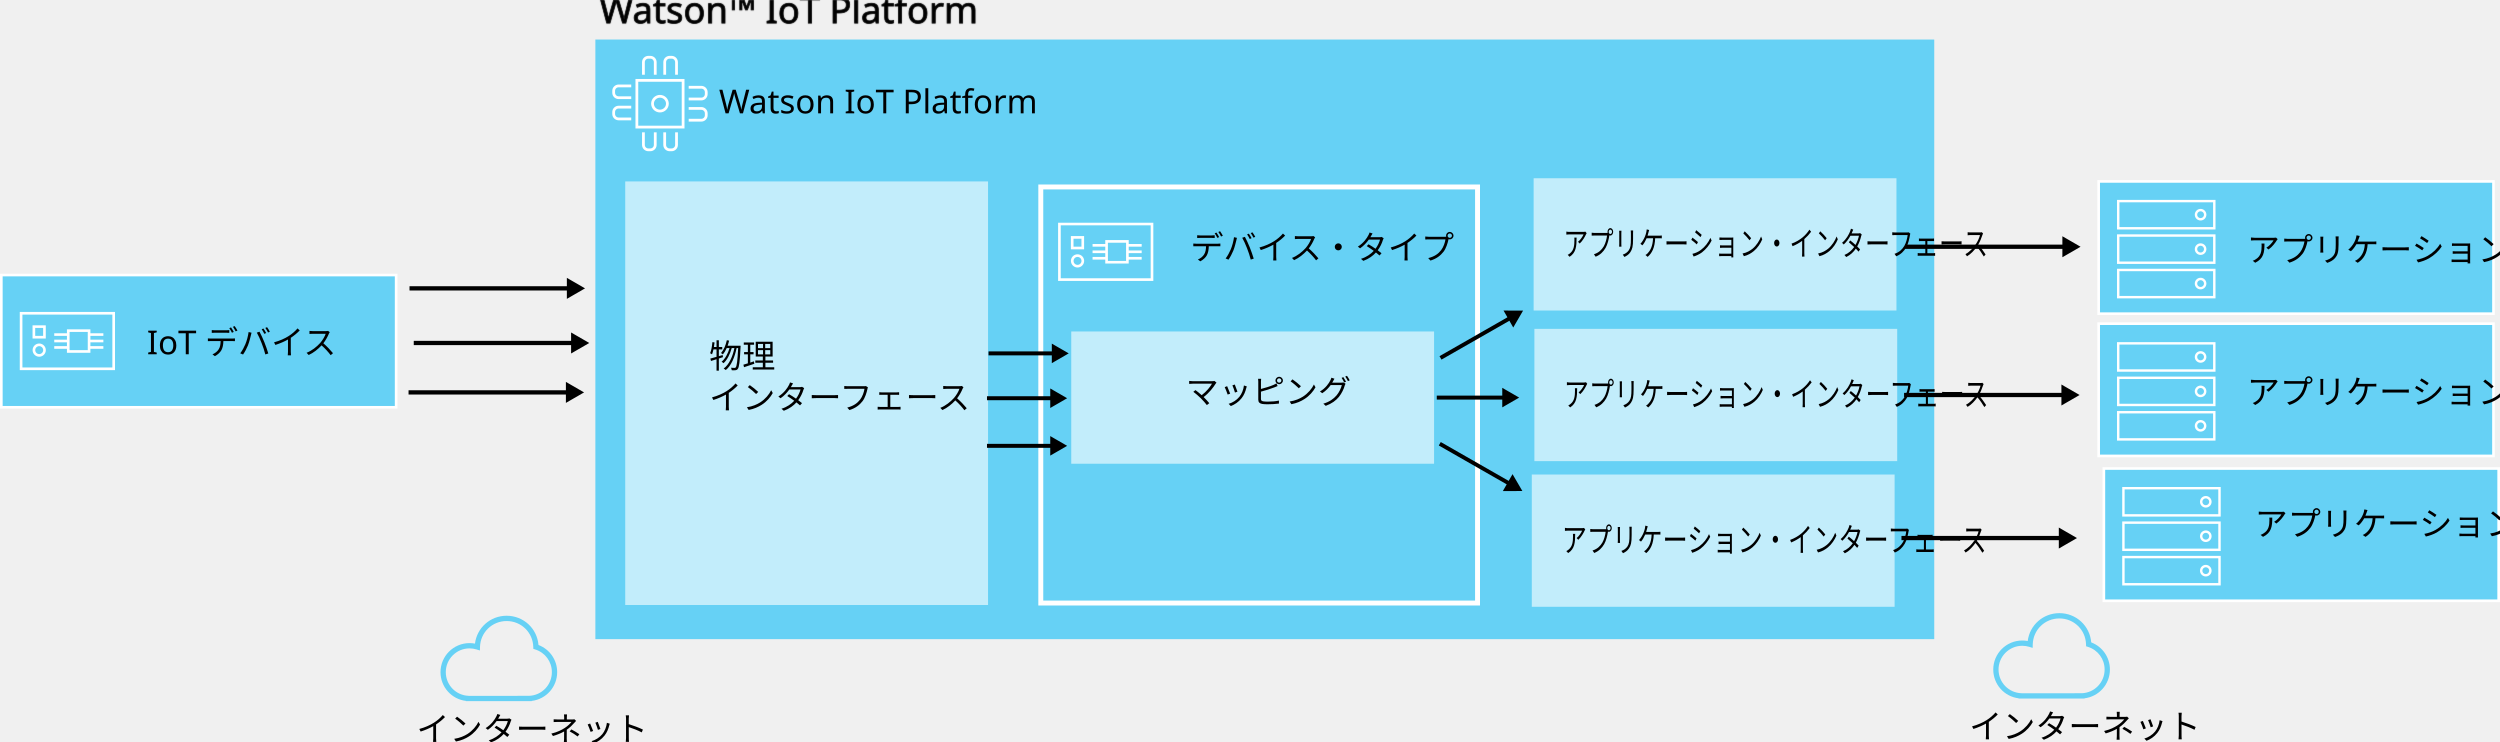
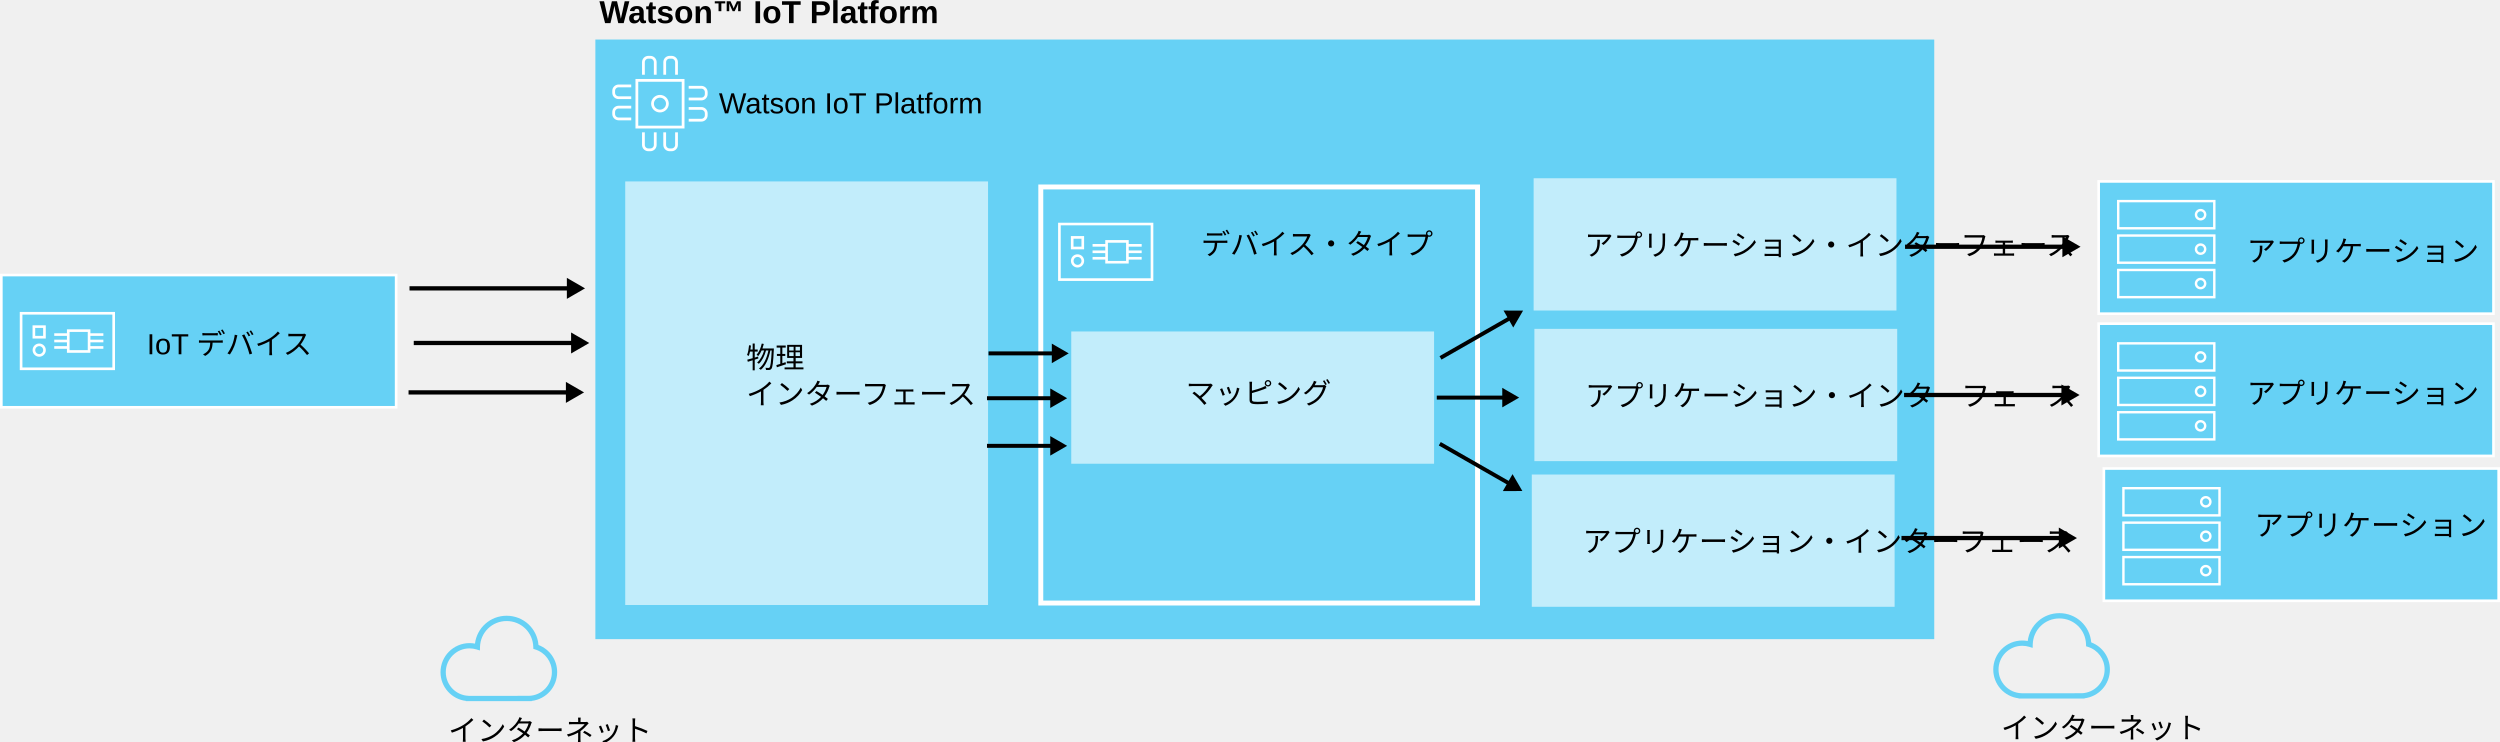
<svg xmlns="http://www.w3.org/2000/svg" id="svg4147" version="1.1" width="945.056" height="280.209" viewBox="0 0 945.056 280.209">
  <defs id="defs4151">
    <marker style="overflow:visible" id="TriangleInM-1-5" refX="0" refY="0" orient="auto">
      <path transform="scale(-0.4,-0.4)" style="fill-rule:evenodd;stroke:#000000;stroke-width:1pt" d="m 5.77,0 -8.65,5 0,-10 8.65,5 z" id="path21249-59-7" />
    </marker>
    <marker style="overflow:visible" id="TriangleOutM-3-4" refX="0" refY="0" orient="auto">
      <path transform="scale(0.4,0.4)" style="fill-rule:evenodd;stroke:#000000;stroke-width:1pt" d="m 5.77,0 -8.65,5 0,-10 8.65,5 z" id="path21258-13-6" />
    </marker>
    <marker style="overflow:visible" id="TriangleOutM-3-4-7" refX="0" refY="0" orient="auto">
      <path transform="scale(0.4,0.4)" style="fill-rule:evenodd;stroke:#000000;stroke-width:1pt" d="m 5.77,0 -8.65,5 0,-10 8.65,5 z" id="path21258-13-6-1" />
    </marker>
    <marker style="overflow:visible" id="TriangleOutM-3-4-7-3" refX="0" refY="0" orient="auto">
      <path transform="scale(0.4,0.4)" style="fill-rule:evenodd;stroke:#000000;stroke-width:1pt" d="m 5.77,0 -8.65,5 0,-10 8.65,5 z" id="path21258-13-6-1-9" />
    </marker>
    <marker style="overflow:visible" id="TriangleOutM-3-4-5" refX="0" refY="0" orient="auto">
      <path transform="scale(0.4,0.4)" style="fill-rule:evenodd;stroke:#000000;stroke-width:1pt" d="m 5.77,0 -8.65,5 0,-10 8.65,5 z" id="path21258-13-6-5" />
    </marker>
    <marker style="overflow:visible" id="TriangleOutM-3-4-5-5" refX="0" refY="0" orient="auto">
      <path transform="scale(0.4,0.4)" style="fill-rule:evenodd;stroke:#000000;stroke-width:1pt" d="m 5.77,0 -8.65,5 0,-10 8.65,5 z" id="path21258-13-6-5-0" />
    </marker>
    <marker style="overflow:visible" id="TriangleOutM-3-4-5-5-9" refX="0" refY="0" orient="auto">
      <path transform="scale(0.4,0.4)" style="fill-rule:evenodd;stroke:#000000;stroke-width:1pt" d="m 5.77,0 -8.65,5 0,-10 8.65,5 z" id="path21258-13-6-5-0-3" />
    </marker>
    <marker style="overflow:visible" id="TriangleOutM-3-4-5-5-9-6" refX="0" refY="0" orient="auto">
      <path transform="scale(0.4,0.4)" style="fill-rule:evenodd;stroke:#000000;stroke-width:1pt" d="m 5.77,0 -8.65,5 0,-10 8.65,5 z" id="path21258-13-6-5-0-3-4" />
    </marker>
    <marker style="overflow:visible" id="TriangleOutM-3-4-5-5-1" refX="0" refY="0" orient="auto">
      <path transform="scale(0.4,0.4)" style="fill-rule:evenodd;stroke:#000000;stroke-width:1pt" d="m 5.77,0 -8.65,5 0,-10 8.65,5 z" id="path21258-13-6-5-0-38" />
    </marker>
    <marker style="overflow:visible" id="TriangleOutM-3-4-5-5-9-6-1" refX="0" refY="0" orient="auto">
      <path transform="scale(0.4,0.4)" style="fill-rule:evenodd;stroke:#000000;stroke-width:1pt" d="m 5.77,0 -8.65,5 0,-10 8.65,5 z" id="path21258-13-6-5-0-3-4-4" />
    </marker>
    <marker style="overflow:visible" id="TriangleOutM-3-4-7-3-1" refX="0" refY="0" orient="auto">
      <path transform="scale(0.4,0.4)" style="fill-rule:evenodd;stroke:#000000;stroke-width:1pt" d="m 5.77,0 -8.65,5 0,-10 8.65,5 z" id="path21258-13-6-1-9-5" />
    </marker>
    <marker style="overflow:visible" id="TriangleOutM-3-4-7-6" refX="0" refY="0" orient="auto">
      <path transform="scale(0.4,0.4)" style="fill-rule:evenodd;stroke:#000000;stroke-width:1pt" d="m 5.77,0 -8.65,5 0,-10 8.65,5 z" id="path21258-13-6-1-6" />
    </marker>
    <marker style="overflow:visible" id="TriangleOutM-3-4-1" refX="0" refY="0" orient="auto">
      <path transform="scale(0.4,0.4)" style="fill-rule:evenodd;stroke:#000000;stroke-width:1pt" d="m 5.77,0 -8.65,5 0,-10 8.65,5 z" id="path21258-13-6-3" />
    </marker>
-     <filter style="color-interpolation-filters:sRGB" id="filter4334" x="-0.006" width="1.013" y="-0.085" height="1.17">
-       <feGaussianBlur stdDeviation="0.334" id="feGaussianBlur4336" />
-     </filter>
  </defs>
  <rect ry="0" rx="0" y="103.969" x="0.5" height="50" width="149.25" id="rect79371-1-6-6-9-8-7-3-5-1-2" style="fill:#66d1f5;fill-opacity:1;fill-rule:evenodd;stroke:#ffffff;stroke-width:1;stroke-miterlimit:4;stroke-dasharray:none;stroke-opacity:1" />
-   <text xml:space="preserve" style="font-style:normal;font-variant:normal;font-weight:normal;font-stretch:normal;font-size:12.5px;line-height:125%;font-family:'MS UI Gothic';-inkscape-font-specification:'MS UI Gothic, Normal';text-align:start;letter-spacing:0px;word-spacing:0px;writing-mode:lr;text-anchor:start;fill:#000000;fill-opacity:1;stroke:none;" x="55.52" y="120.17" id="text18189-1">
+   <text xml:space="preserve" style="font-style:normal;font-variant:normal;font-weight:normal;font-stretch:normal;font-size:11px;line-height:125%;font-family:Arial;-inkscape-font-specification:Arial;text-align:start;letter-spacing:0px;word-spacing:0px;writing-mode:lr-tb;text-anchor:start;fill:#000000;fill-opacity:1;stroke:none" x="55.52" y="120.17" id="text18189-1">
    <tspan id="tspan18191-0" x="55.52" y="120.17" />
    <tspan x="55.52" y="133.92" id="tspan8202">IoT デバイス</tspan>
-     <tspan x="55.52" y="147.67" id="tspan6878-8" style="font-size:12.5px;stroke:none;-inkscape-font-specification:'MS UI Gothic, Normal';font-family:'MS UI Gothic';font-weight:normal;font-style:normal;font-stretch:normal;font-variant:normal;text-anchor:start;text-align:start;writing-mode:lr;line-height:125%;" />
-     <tspan x="55.52" y="161.42" id="tspan18193-4" style="font-size:12.5px;stroke:none;-inkscape-font-specification:'MS UI Gothic, Normal';font-family:'MS UI Gothic';font-weight:normal;font-style:normal;font-stretch:normal;font-variant:normal;text-anchor:start;text-align:start;writing-mode:lr;line-height:125%;" />
+     <tspan x="55.52" y="147.67" id="tspan6878-8" style="font-size:7.5px;stroke:none" />
+     <tspan x="55.52" y="161.42" id="tspan18193-4" style="font-size:7.5px;stroke:none" />
  </text>
-   <g id="g5278" transform="translate(2.973891,106.415)" style="">
+   <g id="g5278" transform="translate(2.973891,106.415)">
    <path id="path5280" d="M 40,12 35.33,12 9.67,12 5,12 5,33 9.67,33 35.34,33 40,33 40,12 Z m -9.22,8.06 5.32,0 m -5.32,2.44 5.32,0 m -5.32,2.44 5.32,0 m -18.57,-4.88 5.32,0 m -5.32,2.44 5.32,0 m -5.32,2.44 5.32,0 m -0.02,1.5 7.87,0 0,-7.87 -7.87,0 0,7.87 z m -10.98,-2.5 c 1.1,0 2,0.9 2,2 0,1.1 -0.9,2 -2,2 -1.1,0 -2,-0.9 -2,-2 0,-1.11 0.9,-2 2,-2 z m 1.98,-2.88 -4,0 0,-4 4,0 0,4 z" stroke-miterlimit="10" style="fill:none;stroke:#ffffff;stroke-miterlimit:10" />
  </g>
  <rect ry="0" rx="0" y="68.578" x="793.34" height="50" width="149.25" id="rect79371-1-6-6-9-8-7-3-5-1-2-7" style="fill:#66d1f5;fill-opacity:1;fill-rule:evenodd;stroke:#ffffff;stroke-width:1;stroke-miterlimit:4;stroke-dasharray:none;stroke-opacity:1" />
-   <text xml:space="preserve" style="font-style:normal;font-variant:normal;font-weight:normal;font-stretch:normal;font-size:12.5px;line-height:125%;font-family:'MS UI Gothic';-inkscape-font-specification:'MS UI Gothic, Normal';text-align:start;letter-spacing:0px;word-spacing:0px;writing-mode:lr;text-anchor:start;fill:#000000;fill-opacity:1;stroke:none;" x="849.366" y="98.857" id="text18189-5-9">
+   <text xml:space="preserve" style="font-style:normal;font-variant:normal;font-weight:normal;font-stretch:normal;font-size:11px;line-height:125%;font-family:Arial;-inkscape-font-specification:Arial;text-align:start;letter-spacing:0px;word-spacing:0px;writing-mode:lr-tb;text-anchor:start;fill:#000000;fill-opacity:1;stroke:none" x="849.366" y="98.857" id="text18189-5-9">
    <tspan x="849.366" y="98.857" id="tspan6913-6">アプリケーション</tspan>
  </text>
  <g id="g5240-2-8" transform="matrix(0.09339234,0,0,0.09339234,795.5423,70.82867)" style="stroke-width:9.794;stroke-miterlimit:4;stroke-dasharray:none">
    <rect id="rect5222-4-5" height="110" width="388.9" stroke-miterlimit="10" y="55.6" x="55.6" style="fill:none;stroke:#ffffff;stroke-width:9.794;stroke-miterlimit:4;stroke-dasharray:none" />
    <rect id="rect5224-7-2" height="110" width="388.9" stroke-miterlimit="10" y="195" x="55.6" style="fill:none;stroke:#ffffff;stroke-width:9.794;stroke-miterlimit:4;stroke-dasharray:none" />
    <rect id="rect5226-6-7" height="110" width="388.9" stroke-miterlimit="10" y="334.4" x="55.6" style="fill:none;stroke:#ffffff;stroke-width:9.794;stroke-miterlimit:4;stroke-dasharray:none" />
    <circle id="circle5228-0-6" r="18.6" cy="110.6" cx="389" stroke-miterlimit="10" style="fill:none;stroke:#ffffff;stroke-width:9.794;stroke-miterlimit:4;stroke-dasharray:none" />
    <circle id="circle5230-5-6" r="18.6" cy="250" cx="389" stroke-miterlimit="10" style="fill:none;stroke:#ffffff;stroke-width:9.794;stroke-miterlimit:4;stroke-dasharray:none" />
    <circle id="circle5232-6-1" r="18.6" cy="389.4" cx="389" stroke-miterlimit="10" style="fill:none;stroke:#ffffff;stroke-width:9.794;stroke-miterlimit:4;stroke-dasharray:none" />
  </g>
  <rect ry="0" rx="0" y="122.352" x="793.34" height="50" width="149.25" id="rect79371-1-6-6-9-8-7-3-5-1-2-7-8" style="fill:#66d1f5;fill-opacity:1;fill-rule:evenodd;stroke:#ffffff;stroke-width:1;stroke-miterlimit:4;stroke-dasharray:none;stroke-opacity:1" />
-   <text xml:space="preserve" style="font-style:normal;font-variant:normal;font-weight:normal;font-stretch:normal;font-size:12.5px;line-height:125%;font-family:'MS UI Gothic';-inkscape-font-specification:'MS UI Gothic, Normal';text-align:start;letter-spacing:0px;word-spacing:0px;writing-mode:lr;text-anchor:start;fill:#000000;fill-opacity:1;stroke:none;" x="849.366" y="152.631" id="text18189-5-9-9">
+   <text xml:space="preserve" style="font-style:normal;font-variant:normal;font-weight:normal;font-stretch:normal;font-size:11px;line-height:125%;font-family:Arial;-inkscape-font-specification:Arial;text-align:start;letter-spacing:0px;word-spacing:0px;writing-mode:lr-tb;text-anchor:start;fill:#000000;fill-opacity:1;stroke:none" x="849.366" y="152.631" id="text18189-5-9-9">
    <tspan x="849.366" y="152.631" id="tspan6913-6-9">アプリケーション</tspan>
  </text>
  <g id="g5240-2-8-8" transform="matrix(0.09339234,0,0,0.09339234,795.5422,124.6024)" style="stroke-width:9.794;stroke-miterlimit:4;stroke-dasharray:none">
    <rect id="rect5222-4-5-1" height="110" width="388.9" stroke-miterlimit="10" y="55.6" x="55.6" style="fill:none;stroke:#ffffff;stroke-width:9.794;stroke-miterlimit:4;stroke-dasharray:none" />
    <rect id="rect5224-7-2-6" height="110" width="388.9" stroke-miterlimit="10" y="195" x="55.6" style="fill:none;stroke:#ffffff;stroke-width:9.794;stroke-miterlimit:4;stroke-dasharray:none" />
    <rect id="rect5226-6-7-8" height="110" width="388.9" stroke-miterlimit="10" y="334.4" x="55.6" style="fill:none;stroke:#ffffff;stroke-width:9.794;stroke-miterlimit:4;stroke-dasharray:none" />
    <circle id="circle5228-0-6-3" r="18.6" cy="110.6" cx="389" stroke-miterlimit="10" style="fill:none;stroke:#ffffff;stroke-width:9.794;stroke-miterlimit:4;stroke-dasharray:none" />
    <circle id="circle5230-5-6-2" r="18.6" cy="250" cx="389" stroke-miterlimit="10" style="fill:none;stroke:#ffffff;stroke-width:9.794;stroke-miterlimit:4;stroke-dasharray:none" />
    <circle id="circle5232-6-1-2" r="18.6" cy="389.4" cx="389" stroke-miterlimit="10" style="fill:none;stroke:#ffffff;stroke-width:9.794;stroke-miterlimit:4;stroke-dasharray:none" />
  </g>
  <rect ry="0" rx="0" y="177.109" x="795.306" height="50" width="149.25" id="rect79371-1-6-6-9-8-7-3-5-1-2-7-8-6" style="fill:#66d1f5;fill-opacity:1;fill-rule:evenodd;stroke:#ffffff;stroke-width:1;stroke-miterlimit:4;stroke-dasharray:none;stroke-opacity:1" />
-   <text xml:space="preserve" style="font-style:normal;font-variant:normal;font-weight:normal;font-stretch:normal;font-size:12.5px;line-height:125%;font-family:'MS UI Gothic';-inkscape-font-specification:'MS UI Gothic, Normal';text-align:start;letter-spacing:0px;word-spacing:0px;writing-mode:lr;text-anchor:start;fill:#000000;fill-opacity:1;stroke:none;" x="852.316" y="202.472" id="text18189-5-9-9-2">
+   <text xml:space="preserve" style="font-style:normal;font-variant:normal;font-weight:normal;font-stretch:normal;font-size:11px;line-height:125%;font-family:Arial;-inkscape-font-specification:Arial;text-align:start;letter-spacing:0px;word-spacing:0px;writing-mode:lr-tb;text-anchor:start;fill:#000000;fill-opacity:1;stroke:none" x="852.316" y="202.472" id="text18189-5-9-9-2">
    <tspan x="852.316" y="202.472" id="tspan6913-6-9-9">アプリケーション</tspan>
  </text>
  <g id="g5240-2-8-8-7" transform="matrix(0.09339234,0,0,0.09339234,797.5087,179.3593)" style="stroke-width:9.794;stroke-miterlimit:4;stroke-dasharray:none">
    <rect id="rect5222-4-5-1-1" height="110" width="388.9" stroke-miterlimit="10" y="55.6" x="55.6" style="fill:none;stroke:#ffffff;stroke-width:9.794;stroke-miterlimit:4;stroke-dasharray:none" />
    <rect id="rect5224-7-2-6-2" height="110" width="388.9" stroke-miterlimit="10" y="195" x="55.6" style="fill:none;stroke:#ffffff;stroke-width:9.794;stroke-miterlimit:4;stroke-dasharray:none" />
    <rect id="rect5226-6-7-8-5" height="110" width="388.9" stroke-miterlimit="10" y="334.4" x="55.6" style="fill:none;stroke:#ffffff;stroke-width:9.794;stroke-miterlimit:4;stroke-dasharray:none" />
    <circle id="circle5228-0-6-3-0" r="18.6" cy="110.6" cx="389" stroke-miterlimit="10" style="fill:none;stroke:#ffffff;stroke-width:9.794;stroke-miterlimit:4;stroke-dasharray:none" />
    <circle id="circle5230-5-6-2-8" r="18.6" cy="250" cx="389" stroke-miterlimit="10" style="fill:none;stroke:#ffffff;stroke-width:9.794;stroke-miterlimit:4;stroke-dasharray:none" />
    <circle id="circle5232-6-1-2-3" r="18.6" cy="389.4" cx="389" stroke-miterlimit="10" style="fill:none;stroke:#ffffff;stroke-width:9.794;stroke-miterlimit:4;stroke-dasharray:none" />
  </g>
  <rect ry="0" rx="0" y="14.945" x="225.061" height="226.665" width="506.129" id="rect79371-1-6-6-9-8-7-3-5-1-8-2-9" style="fill:#66d1f5;fill-opacity:1;fill-rule:evenodd;stroke:none" />
-   <text style="font-style:normal;font-variant:normal;font-weight:normal;font-stretch:normal;font-size:12.5px;line-height:125%;font-family:'MS UI Gothic';-inkscape-font-specification:'MS UI Gothic, Normal';text-align:start;writing-mode:lr;text-anchor:start;fill:#000000;fill-opacity:1;" id="text44191" font-size="11" x="271.767" y="42.852">Watson IoT Platform</text>
+   <text style="font-style:normal;font-variant:normal;font-weight:normal;font-stretch:normal;font-size:11px;line-height:125%;font-family:Arial;-inkscape-font-specification:Arial;text-align:start;writing-mode:lr-tb;text-anchor:start;fill:#000000;fill-opacity:1" id="text44191" font-size="11" x="271.767" y="42.852">Watson IoT Platform</text>
  <rect ry="0" rx="0" y="67.384" x="579.75" height="50" width="137.153" id="rect79371-1-6-6-9-8-7-3-5-2-2" style="fill:#c2edfb;fill-opacity:1;fill-rule:evenodd;stroke:none" />
-   <text id="text44235-7" y="84.32" x="677.079" style="font-style:normal;font-variant:normal;font-weight:normal;font-stretch:normal;font-size:10.909px;line-height:125%;font-family:'MS UI Gothic';-inkscape-font-specification:'MS UI Gothic, Normal';text-align:start;letter-spacing:0px;word-spacing:0px;writing-mode:lr-tb;text-anchor:start;fill:#000000;fill-opacity:1;stroke:none" xml:space="preserve" transform="scale(0.8727594,1.145791)">
-     <tspan y="84.32" x="677.079" id="tspan4781">アプリケーション・インターフェース</tspan>
+   <text id="text44235-7" y="96.613" x="598.943" style="font-style:normal;font-variant:normal;font-weight:normal;font-stretch:normal;font-size:11px;line-height:125%;font-family:Arial;-inkscape-font-specification:Arial;text-align:start;letter-spacing:0px;word-spacing:0px;writing-mode:lr-tb;text-anchor:start;fill:#000000;fill-opacity:1;stroke:none" xml:space="preserve">
+     <tspan y="96.613" x="598.943" id="tspan4781">アプリケーション・インターフェース</tspan>
  </text>
-   <text xml:space="preserve" style="font-style:normal;font-variant:normal;font-weight:normal;font-stretch:normal;font-size:13.75px;line-height:125%;font-family:'MS UI Gothic';-inkscape-font-specification:'MS UI Gothic, Normal';text-align:start;letter-spacing:0px;word-spacing:0px;writing-mode:lr;text-anchor:start;fill:#000000;fill-opacity:1;stroke:#000000;filter:url(#filter4334);stroke-opacity:1;stroke-width:0.3;stroke-miterlimit:4;stroke-dasharray:none" x="226.587" y="8.736" id="text266398">
+   <text xml:space="preserve" style="font-style:normal;font-variant:normal;font-weight:bold;font-stretch:normal;font-size:12px;line-height:125%;font-family:Arial;-inkscape-font-specification:'Arial Bold';text-align:start;letter-spacing:0px;word-spacing:0px;writing-mode:lr-tb;text-anchor:start;fill:#000000;fill-opacity:1;stroke:none" x="226.587" y="8.736" id="text266398">
    <tspan id="tspan266400" x="226.587" y="8.736">Watson™ IoT Platform</tspan>
    <tspan x="226.587" y="23.736" id="tspan266402" />
  </text>
  <rect ry="0" rx="0" y="68.584" x="236.348" height="160.119" width="137.153" id="rect79371-1-6-6-9-8-7-3-5-2-2-3" style="fill:#c2edfb;fill-opacity:1;fill-rule:evenodd;stroke:none" />
-   <g id="Page-1_1_" transform="translate(226.9787,16.64082)" style="">
-     <g transform="translate(-278,-377)" id="Artboard-1-Longer_1_" style="">
-       <g transform="translate(279,378)" id="Page-1_2_" style="">
-         <g id="IOt-Icon" style="">
+   <g id="Page-1_1_" transform="translate(226.9787,16.64082)">
+     <g transform="translate(-278,-377)" id="Artboard-1-Longer_1_">
+       <g transform="translate(279,378)" id="Page-1_2_">
+         <g id="IOt-Icon">
          <path d="m 30.25,30.4 -17.48,0 0,-17.66 17.48,0 0,17.66 z" id="Stroke-1_1_" style="fill:none;stroke:#ffffff;stroke-width:1.05" />
-           <g id="Group-20" style="">
+           <g id="Group-20">
            <path d="m 24.31,21.55 c 0,-1.54 -1.26,-2.79 -2.81,-2.79 -1.55,0 -2.81,1.25 -2.81,2.79 0,1.54 1.26,2.79 2.81,2.79 1.55,-0.01 2.81,-1.25 2.81,-2.79 l 0,0 z" id="Stroke-2" style="fill:none;stroke:#ffffff;stroke-width:1.05;stroke-linecap:round;stroke-linejoin:round" />
            <path d="m 10.64,19.29 -4.77,0 C 4.84,19.29 4,18.46 4,17.43 L 4,16.7 c 0,-1.03 0.84,-1.86 1.87,-1.86 l 4.77,0" id="Stroke-4" style="fill:none;stroke:#ffffff;stroke-width:1.05;stroke-linejoin:round" />
            <path d="m 10.64,27.31 -4.77,0 C 4.84,27.31 4,26.47 4,25.45 l 0,-0.73 c 0,-1.03 0.84,-1.86 1.87,-1.86 l 4.77,0" id="Stroke-6" style="fill:none;stroke:#ffffff;stroke-width:1.05;stroke-linejoin:round" />
            <path d="m 32.36,23.35 4.77,0 c 1.03,0 1.87,0.83 1.87,1.86 l 0,0.73 c 0,1.03 -0.84,1.86 -1.87,1.86 l -4.77,0" id="Stroke-8" style="fill:none;stroke:#ffffff;stroke-width:1.05;stroke-linejoin:round" />
            <path d="m 32.36,15.34 4.77,0 c 1.03,0 1.87,0.83 1.87,1.86 l 0,0.73 c 0,1.03 -0.84,1.86 -1.87,1.86 l -4.77,0" id="Stroke-10" style="fill:none;stroke:#ffffff;stroke-width:1.05;stroke-linejoin:round" />
            <path d="m 19.72,32.39 0,4.75 c 0,1.03 -0.84,1.86 -1.87,1.86 l -0.73,0 c -1.03,0 -1.87,-0.83 -1.87,-1.86 l 0,-4.75" id="Stroke-12" style="fill:none;stroke:#ffffff;stroke-width:1.05;stroke-linejoin:round" />
            <path d="m 27.76,32.39 0,4.75 c 0,1.03 -0.84,1.86 -1.87,1.86 l -0.73,0 c -1.03,0 -1.87,-0.83 -1.87,-1.86 l 0,-4.75" id="Stroke-14" style="fill:none;stroke:#ffffff;stroke-width:1.05;stroke-linejoin:round" />
            <path d="m 23.3,10.61 0,-4.75 C 23.3,4.83 24.13,4 25.16,4 l 0.73,0 c 1.03,0 1.87,0.83 1.87,1.86 l 0,4.75" id="Stroke-16" style="fill:none;stroke:#ffffff;stroke-width:1.05;stroke-linejoin:round" />
            <path d="m 15.25,10.61 0,-4.75 C 15.25,4.83 16.09,4 17.12,4 l 0.73,0 c 1.03,0 1.87,0.83 1.87,1.86 l 0,4.75" id="Stroke-18" style="fill:none;stroke:#ffffff;stroke-width:1.05;stroke-linejoin:round" />
          </g>
        </g>
      </g>
    </g>
  </g>
-   <text id="text44235-7-0" y="139.108" x="268.087" style="font-style:normal;font-variant:normal;font-weight:normal;font-stretch:normal;font-size:12.5px;line-height:125%;font-family:'MS UI Gothic';-inkscape-font-specification:'MS UI Gothic, Normal';text-align:start;letter-spacing:0px;word-spacing:0px;writing-mode:lr-tb;text-anchor:start;fill:#000000;fill-opacity:1;stroke:none" xml:space="preserve">
-     <tspan y="139.108" x="268.087" id="tspan6445-3-0">物理</tspan>
-     <tspan y="154.733" x="268.087" id="tspan6198">インターフェース</tspan>
+   <text id="text44235-7-0" y="139.108" x="282.087" style="font-style:normal;font-variant:normal;font-weight:normal;font-stretch:normal;font-size:11px;line-height:125%;font-family:Arial;-inkscape-font-specification:Arial;text-align:start;letter-spacing:0px;word-spacing:0px;writing-mode:lr-tb;text-anchor:start;fill:#000000;fill-opacity:1;stroke:none" xml:space="preserve">
+     <tspan y="139.108" x="282.087" id="tspan6445-3-0">物理</tspan>
+     <tspan y="152.858" x="282.087" id="tspan6198">インターフェース</tspan>
  </text>
  <rect ry="0" rx="0" y="124.318" x="580.033" height="50" width="137.153" id="rect79371-1-6-6-9-8-7-3-5-2-2-5" style="fill:#c2edfb;fill-opacity:1;fill-rule:evenodd;stroke:none" />
-   <text id="text44235-7-4" y="134.01" x="677.326" style="font-style:normal;font-variant:normal;font-weight:normal;font-stretch:normal;font-size:10.909px;line-height:125%;font-family:'MS UI Gothic';-inkscape-font-specification:'MS UI Gothic, Normal';text-align:start;letter-spacing:0px;word-spacing:0px;writing-mode:lr-tb;text-anchor:start;fill:#000000;fill-opacity:1;stroke:none" xml:space="preserve" transform="scale(0.8727594,1.145791)">
-     <tspan y="134.01" x="677.326" id="tspan4781-9">アプリケーション・インターフェース</tspan>
+   <text id="text44235-7-4" y="153.548" x="599.226" style="font-style:normal;font-variant:normal;font-weight:normal;font-stretch:normal;font-size:11px;line-height:125%;font-family:Arial;-inkscape-font-specification:Arial;text-align:start;letter-spacing:0px;word-spacing:0px;writing-mode:lr-tb;text-anchor:start;fill:#000000;fill-opacity:1;stroke:none" xml:space="preserve">
+     <tspan y="153.548" x="599.226" id="tspan4781-9">アプリケーション・インターフェース</tspan>
  </text>
  <rect ry="0" rx="0" y="179.378" x="579.05" height="50" width="137.153" id="rect79371-1-6-6-9-8-7-3-5-2-2-7" style="fill:#c2edfb;fill-opacity:1;fill-rule:evenodd;stroke:none" />
-   <text id="text44235-7-7" y="182.064" x="676.468" style="font-style:normal;font-variant:normal;font-weight:normal;font-stretch:normal;font-size:10.909px;line-height:125%;font-family:'MS UI Gothic';-inkscape-font-specification:'MS UI Gothic, Normal';text-align:start;letter-spacing:0px;word-spacing:0px;writing-mode:lr-tb;text-anchor:start;fill:#000000;fill-opacity:1;stroke:none" xml:space="preserve" transform="scale(0.8727594,1.145791)">
-     <tspan y="182.064" x="676.468" id="tspan4781-98">アプリケーション・インターフェース</tspan>
+   <text id="text44235-7-7" y="208.607" x="598.243" style="font-style:normal;font-variant:normal;font-weight:normal;font-stretch:normal;font-size:11px;line-height:125%;font-family:Arial;-inkscape-font-specification:Arial;text-align:start;letter-spacing:0px;word-spacing:0px;writing-mode:lr-tb;text-anchor:start;fill:#000000;fill-opacity:1;stroke:none" xml:space="preserve">
+     <tspan y="208.607" x="598.243" id="tspan4781-98">アプリケーション・インターフェース</tspan>
  </text>
  <rect ry="0" rx="0" y="70.675" x="393.441" height="157.287" width="165.099" id="rect79371-1-6-6-9-8-7-3-5-1-2-6" style="fill:#66d1f5;fill-opacity:1;fill-rule:evenodd;stroke:#ffffff;stroke-width:1.865;stroke-miterlimit:4;stroke-dasharray:none;stroke-opacity:1" />
-   <text xml:space="preserve" style="font-style:normal;font-variant:normal;font-weight:normal;font-stretch:normal;font-size:12.5px;line-height:125%;font-family:'MS UI Gothic';-inkscape-font-specification:'MS UI Gothic, Normal';text-align:start;letter-spacing:0px;word-spacing:0px;writing-mode:lr-tb;text-anchor:start;fill:#000000;fill-opacity:1;stroke:none" x="450.029" y="82.443" id="text18189-1-0">
-     <tspan id="tspan18191-0-0" x="450.029" y="82.443" />
-     <tspan x="450.029" y="98.068" id="tspan8202-5">デバイス・タイプ  </tspan>
-     <tspan x="450.029" y="113.693" id="tspan6878-8-8" style="font-style:normal;font-variant:normal;font-weight:normal;font-stretch:normal;font-size:12.5px;line-height:125%;font-family:'MS UI Gothic';-inkscape-font-specification:'MS UI Gothic, Normal';text-align:start;writing-mode:lr-tb;text-anchor:start;stroke:none" />
-     <tspan x="450.029" y="129.318" id="tspan18193-4-8" style="font-style:normal;font-variant:normal;font-weight:normal;font-stretch:normal;font-size:12.5px;line-height:125%;font-family:'MS UI Gothic';-inkscape-font-specification:'MS UI Gothic, Normal';text-align:start;writing-mode:lr-tb;text-anchor:start;stroke:none" />
+   <text xml:space="preserve" style="font-style:normal;font-variant:normal;font-weight:normal;font-stretch:normal;font-size:11px;line-height:125%;font-family:Arial;-inkscape-font-specification:Arial;text-align:start;letter-spacing:0px;word-spacing:0px;writing-mode:lr-tb;text-anchor:start;fill:#000000;fill-opacity:1;stroke:none" x="454.029" y="82.443" id="text18189-1-0">
+     <tspan id="tspan18191-0-0" x="454.029" y="82.443" />
+     <tspan x="454.029" y="96.193" id="tspan8202-5">デバイス・タイプ
+   </tspan>
+     <tspan x="454.029" y="109.943" id="tspan6878-8-8" style="font-size:7.5px;stroke:none" />
+     <tspan x="454.029" y="123.693" id="tspan18193-4-8" style="font-size:7.5px;stroke:none" />
  </text>
-   <g id="g5278-5" transform="translate(395.4826,72.68784)" style="">
+   <g id="g5278-5" transform="translate(395.4826,72.68784)">
    <path id="path5280-9" d="M 40,12 35.33,12 9.67,12 5,12 5,33 9.67,33 35.34,33 40,33 40,12 Z m -9.22,8.06 5.32,0 m -5.32,2.44 5.32,0 m -5.32,2.44 5.32,0 m -18.57,-4.88 5.32,0 m -5.32,2.44 5.32,0 m -5.32,2.44 5.32,0 m -0.02,1.5 7.87,0 0,-7.87 -7.87,0 0,7.87 z m -10.98,-2.5 c 1.1,0 2,0.9 2,2 0,1.1 -0.9,2 -2,2 -1.1,0 -2,-0.9 -2,-2 0,-1.11 0.9,-2 2,-2 z m 1.98,-2.88 -4,0 0,-4 4,0 0,4 z" stroke-miterlimit="10" style="fill:none;stroke:#ffffff;stroke-miterlimit:10" />
  </g>
  <rect ry="0" rx="0" y="125.301" x="404.956" height="50" width="137.153" id="rect79371-1-6-6-9-8-7-3-5-2-2-5-0" style="fill:#c2edfb;fill-opacity:1;fill-rule:evenodd;stroke:none" />
-   <text id="text44235-7-4-0" y="152.564" x="448.249" style="font-style:normal;font-variant:normal;font-weight:normal;font-stretch:normal;font-size:12.5px;line-height:125%;font-family:'MS UI Gothic';-inkscape-font-specification:'MS UI Gothic, Normal';text-align:start;letter-spacing:0px;word-spacing:0px;writing-mode:lr;text-anchor:start;fill:#000000;fill-opacity:1;stroke:none;" xml:space="preserve">
+   <text id="text44235-7-4-0" y="152.564" x="448.249" style="font-style:normal;font-variant:normal;font-weight:normal;font-stretch:normal;font-size:11px;line-height:125%;font-family:Arial;-inkscape-font-specification:Arial;text-align:start;letter-spacing:0px;word-spacing:0px;writing-mode:lr-tb;text-anchor:start;fill:#000000;fill-opacity:1;stroke:none" xml:space="preserve">
    <tspan y="152.564" x="448.249" id="tspan4781-9-1">マッピング</tspan>
  </text>
-   <text y="280.08" x="157.438" font-size="11" id="text66184" style="font-style:normal;font-variant:normal;font-weight:normal;font-stretch:normal;font-size:12.5px;line-height:125%;font-family:'MS UI Gothic';-inkscape-font-specification:'MS UI Gothic, Normal';text-align:start;writing-mode:lr-tb;text-anchor:start;fill:#000000;fill-opacity:1">インターネット</text>
+   <text y="280.08" x="169.438" font-size="11" id="text66184" style="font-style:normal;font-variant:normal;font-weight:normal;font-stretch:normal;font-size:11px;line-height:125%;font-family:Arial;-inkscape-font-specification:Arial;text-align:start;writing-mode:lr-tb;text-anchor:start;fill:#000000;fill-opacity:1">インターネット</text>
  <path id="path13593" d="m 200.019,265.049 -23.895,0 0,-0.088 c -5.456,-0.671 -9.602,-5.278 -9.602,-10.884 0,-6.049 4.921,-10.971 10.971,-10.971 0.693,0 1.38,0.064 2.054,0.192 0.752,-5.997 5.797,-10.532 11.979,-10.532 6.361,0 11.518,4.802 12.033,11.056 4.252,1.613 7.063,5.65 7.063,10.255 0,5.605 -4.146,10.213 -9.602,10.884 l 0,0.077 -1.001,0.011 z m -22.581,-2 22.544,-0.01 c 4.844,-0.176 8.638,-4.112 8.638,-8.962 0,-3.959 -2.54,-7.404 -6.32,-8.573 l -0.686,-0.212 -0.019,-0.717 c -0.144,-5.5 -4.568,-9.809 -10.071,-9.809 -5.505,0 -9.929,4.311 -10.072,9.813 l -0.034,1.321 -1.262,-0.393 c -0.858,-0.267 -1.754,-0.402 -2.665,-0.402 -4.946,0 -8.971,4.024 -8.971,8.971 0,4.85 3.794,8.786 8.638,8.962 l 0.28,0.011 z" style="fill:#66d1f5;fill-opacity:1" />
-   <text y="279.097" x="744.409" font-size="11" id="text66184-5" style="font-style:normal;font-variant:normal;font-weight:normal;font-stretch:normal;font-size:12.5px;line-height:125%;font-family:'MS UI Gothic';-inkscape-font-specification:'MS UI Gothic, Normal';text-align:start;writing-mode:lr-tb;text-anchor:start;fill:#000000;fill-opacity:1">インターネット</text>
+   <text y="279.097" x="756.409" font-size="11" id="text66184-5" style="font-style:normal;font-variant:normal;font-weight:normal;font-stretch:normal;font-size:11px;line-height:125%;font-family:Arial;-inkscape-font-specification:Arial;text-align:start;writing-mode:lr-tb;text-anchor:start;fill:#000000;fill-opacity:1">インターネット</text>
  <path id="path13593-0" d="m 786.991,264.066 -23.895,0 0,-0.088 c -5.456,-0.671 -9.602,-5.278 -9.602,-10.884 0,-6.049 4.921,-10.971 10.971,-10.971 0.693,0 1.38,0.064 2.054,0.192 0.752,-5.997 5.797,-10.532 11.979,-10.532 6.361,0 11.518,4.802 12.033,11.056 4.252,1.613 7.063,5.65 7.063,10.255 0,5.605 -4.146,10.213 -9.602,10.884 l 0,0.077 -1.001,0.011 z m -22.581,-2 22.544,-0.01 c 4.844,-0.176 8.638,-4.112 8.638,-8.962 0,-3.959 -2.54,-7.404 -6.32,-8.573 l -0.686,-0.212 -0.019,-0.717 c -0.144,-5.5 -4.568,-9.809 -10.071,-9.809 -5.505,0 -9.929,4.311 -10.072,9.813 l -0.034,1.321 -1.262,-0.393 c -0.858,-0.267 -1.754,-0.402 -2.665,-0.402 -4.946,0 -8.971,4.024 -8.971,8.971 0,4.85 3.794,8.786 8.638,8.962 l 0.28,0.011 z" style="fill:#66d1f5;fill-opacity:1" />
  <path id="path8199-4" d="m 154.807,109.007 61.766,0" style="opacity:1;fill:none;stroke:#000000;stroke-width:1.613;stroke-linecap:butt;stroke-linejoin:miter;stroke-miterlimit:4;stroke-dasharray:none;stroke-opacity:1;marker-end:url(#TriangleOutM-3-4)" />
  <path id="path8199-4-9" d="m 156.408,129.654 61.766,0" style="opacity:1;fill:none;stroke:#000000;stroke-width:1.613;stroke-linecap:butt;stroke-linejoin:miter;stroke-miterlimit:4;stroke-dasharray:none;stroke-opacity:1;marker-end:url(#TriangleOutM-3-4-7)" />
  <path id="path8199-4-9-0" d="m 154.442,148.335 61.766,0" style="opacity:1;fill:none;stroke:#000000;stroke-width:1.613;stroke-linecap:butt;stroke-linejoin:miter;stroke-miterlimit:4;stroke-dasharray:none;stroke-opacity:1;marker-end:url(#TriangleOutM-3-4-7-3)" />
  <path id="path8199-4-90" d="m 373.696,133.587 26.041,0" style="opacity:1;fill:none;stroke:#000000;stroke-width:1.5;stroke-linecap:butt;stroke-linejoin:miter;stroke-miterlimit:4;stroke-dasharray:none;stroke-opacity:1;marker-end:url(#TriangleOutM-3-4-5)" />
  <path id="path8199-4-90-2" d="m 373.103,150.537 26.041,0" style="opacity:1;fill:none;stroke:#000000;stroke-width:1.5;stroke-linecap:butt;stroke-linejoin:miter;stroke-miterlimit:4;stroke-dasharray:none;stroke-opacity:1;marker-end:url(#TriangleOutM-3-4-5-5)" />
  <path id="path8199-4-90-2-2" d="m 373.103,168.537 26.041,0" style="opacity:1;fill:none;stroke:#000000;stroke-width:1.5;stroke-linecap:butt;stroke-linejoin:miter;stroke-miterlimit:4;stroke-dasharray:none;stroke-opacity:1;marker-end:url(#TriangleOutM-3-4-5-5-9)" />
  <path id="path8199-4-90-2-2-2" d="M 544.539,135.288 572.055,119.543" style="opacity:1;fill:none;stroke:#000000;stroke-width:1.5;stroke-linecap:butt;stroke-linejoin:miter;stroke-miterlimit:4;stroke-dasharray:none;stroke-opacity:1;marker-end:url(#TriangleOutM-3-4-5-5-9-6)" />
  <path id="path8199-4-90-2-6" d="m 543.13,150.301 26.887,0" style="opacity:1;fill:none;stroke:#000000;stroke-width:1.5;stroke-linecap:butt;stroke-linejoin:miter;stroke-miterlimit:4;stroke-dasharray:none;stroke-opacity:1;marker-end:url(#TriangleOutM-3-4-5-5-1)" />
  <path id="path8199-4-90-2-2-2-1" d="m 544.27,167.751 27.516,15.745" style="opacity:1;fill:none;stroke:#000000;stroke-width:1.5;stroke-linecap:butt;stroke-linejoin:miter;stroke-miterlimit:4;stroke-dasharray:none;stroke-opacity:1;marker-end:url(#TriangleOutM-3-4-5-5-9-6-1)" />
  <path id="path8199-4-0" d="m 720.148,93.276 61.766,0" style="opacity:1;fill:none;stroke:#000000;stroke-width:1.613;stroke-linecap:butt;stroke-linejoin:miter;stroke-miterlimit:4;stroke-dasharray:none;stroke-opacity:1;marker-end:url(#TriangleOutM-3-4-1)" />
  <path id="path8199-4-9-3" d="m 719.783,149.318 61.766,0" style="opacity:1;fill:none;stroke:#000000;stroke-width:1.613;stroke-linecap:butt;stroke-linejoin:miter;stroke-miterlimit:4;stroke-dasharray:none;stroke-opacity:1;marker-end:url(#TriangleOutM-3-4-7-6)" />
  <path id="path8199-4-9-0-9" d="m 718.799,203.394 61.766,0" style="opacity:1;fill:none;stroke:#000000;stroke-width:1.613;stroke-linecap:butt;stroke-linejoin:miter;stroke-miterlimit:4;stroke-dasharray:none;stroke-opacity:1;marker-end:url(#TriangleOutM-3-4-7-3-1)" />
</svg>
